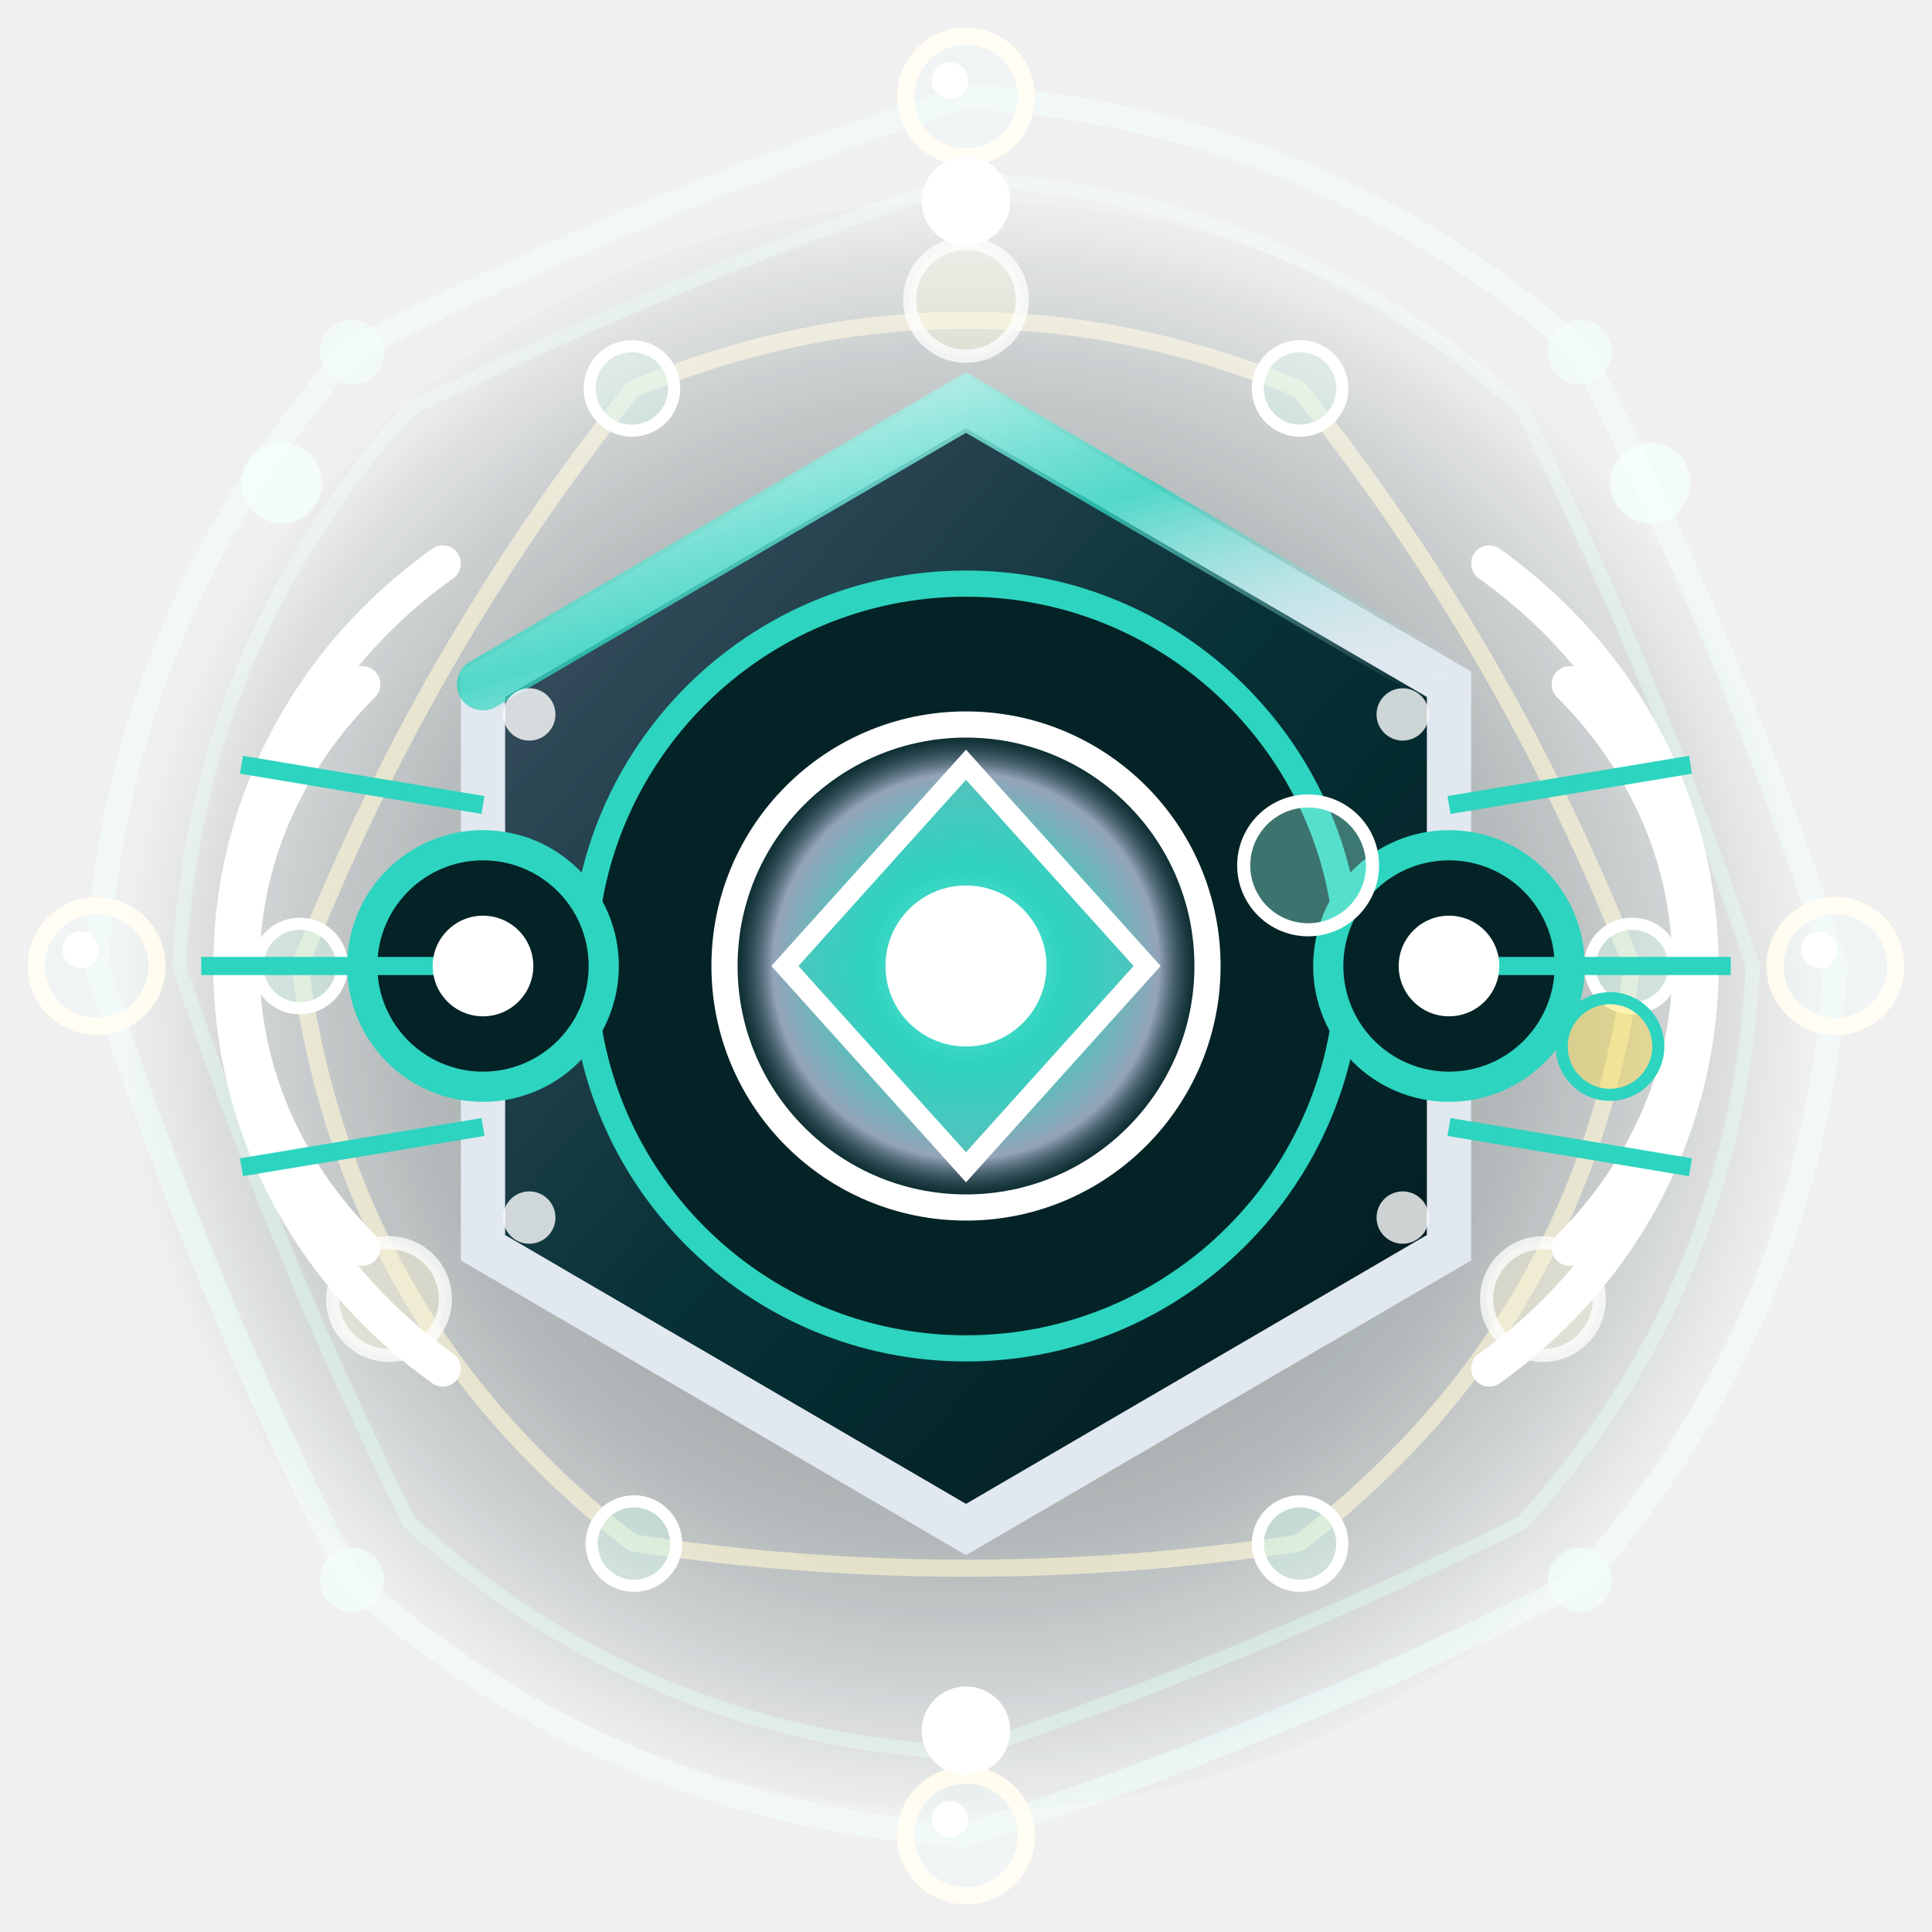
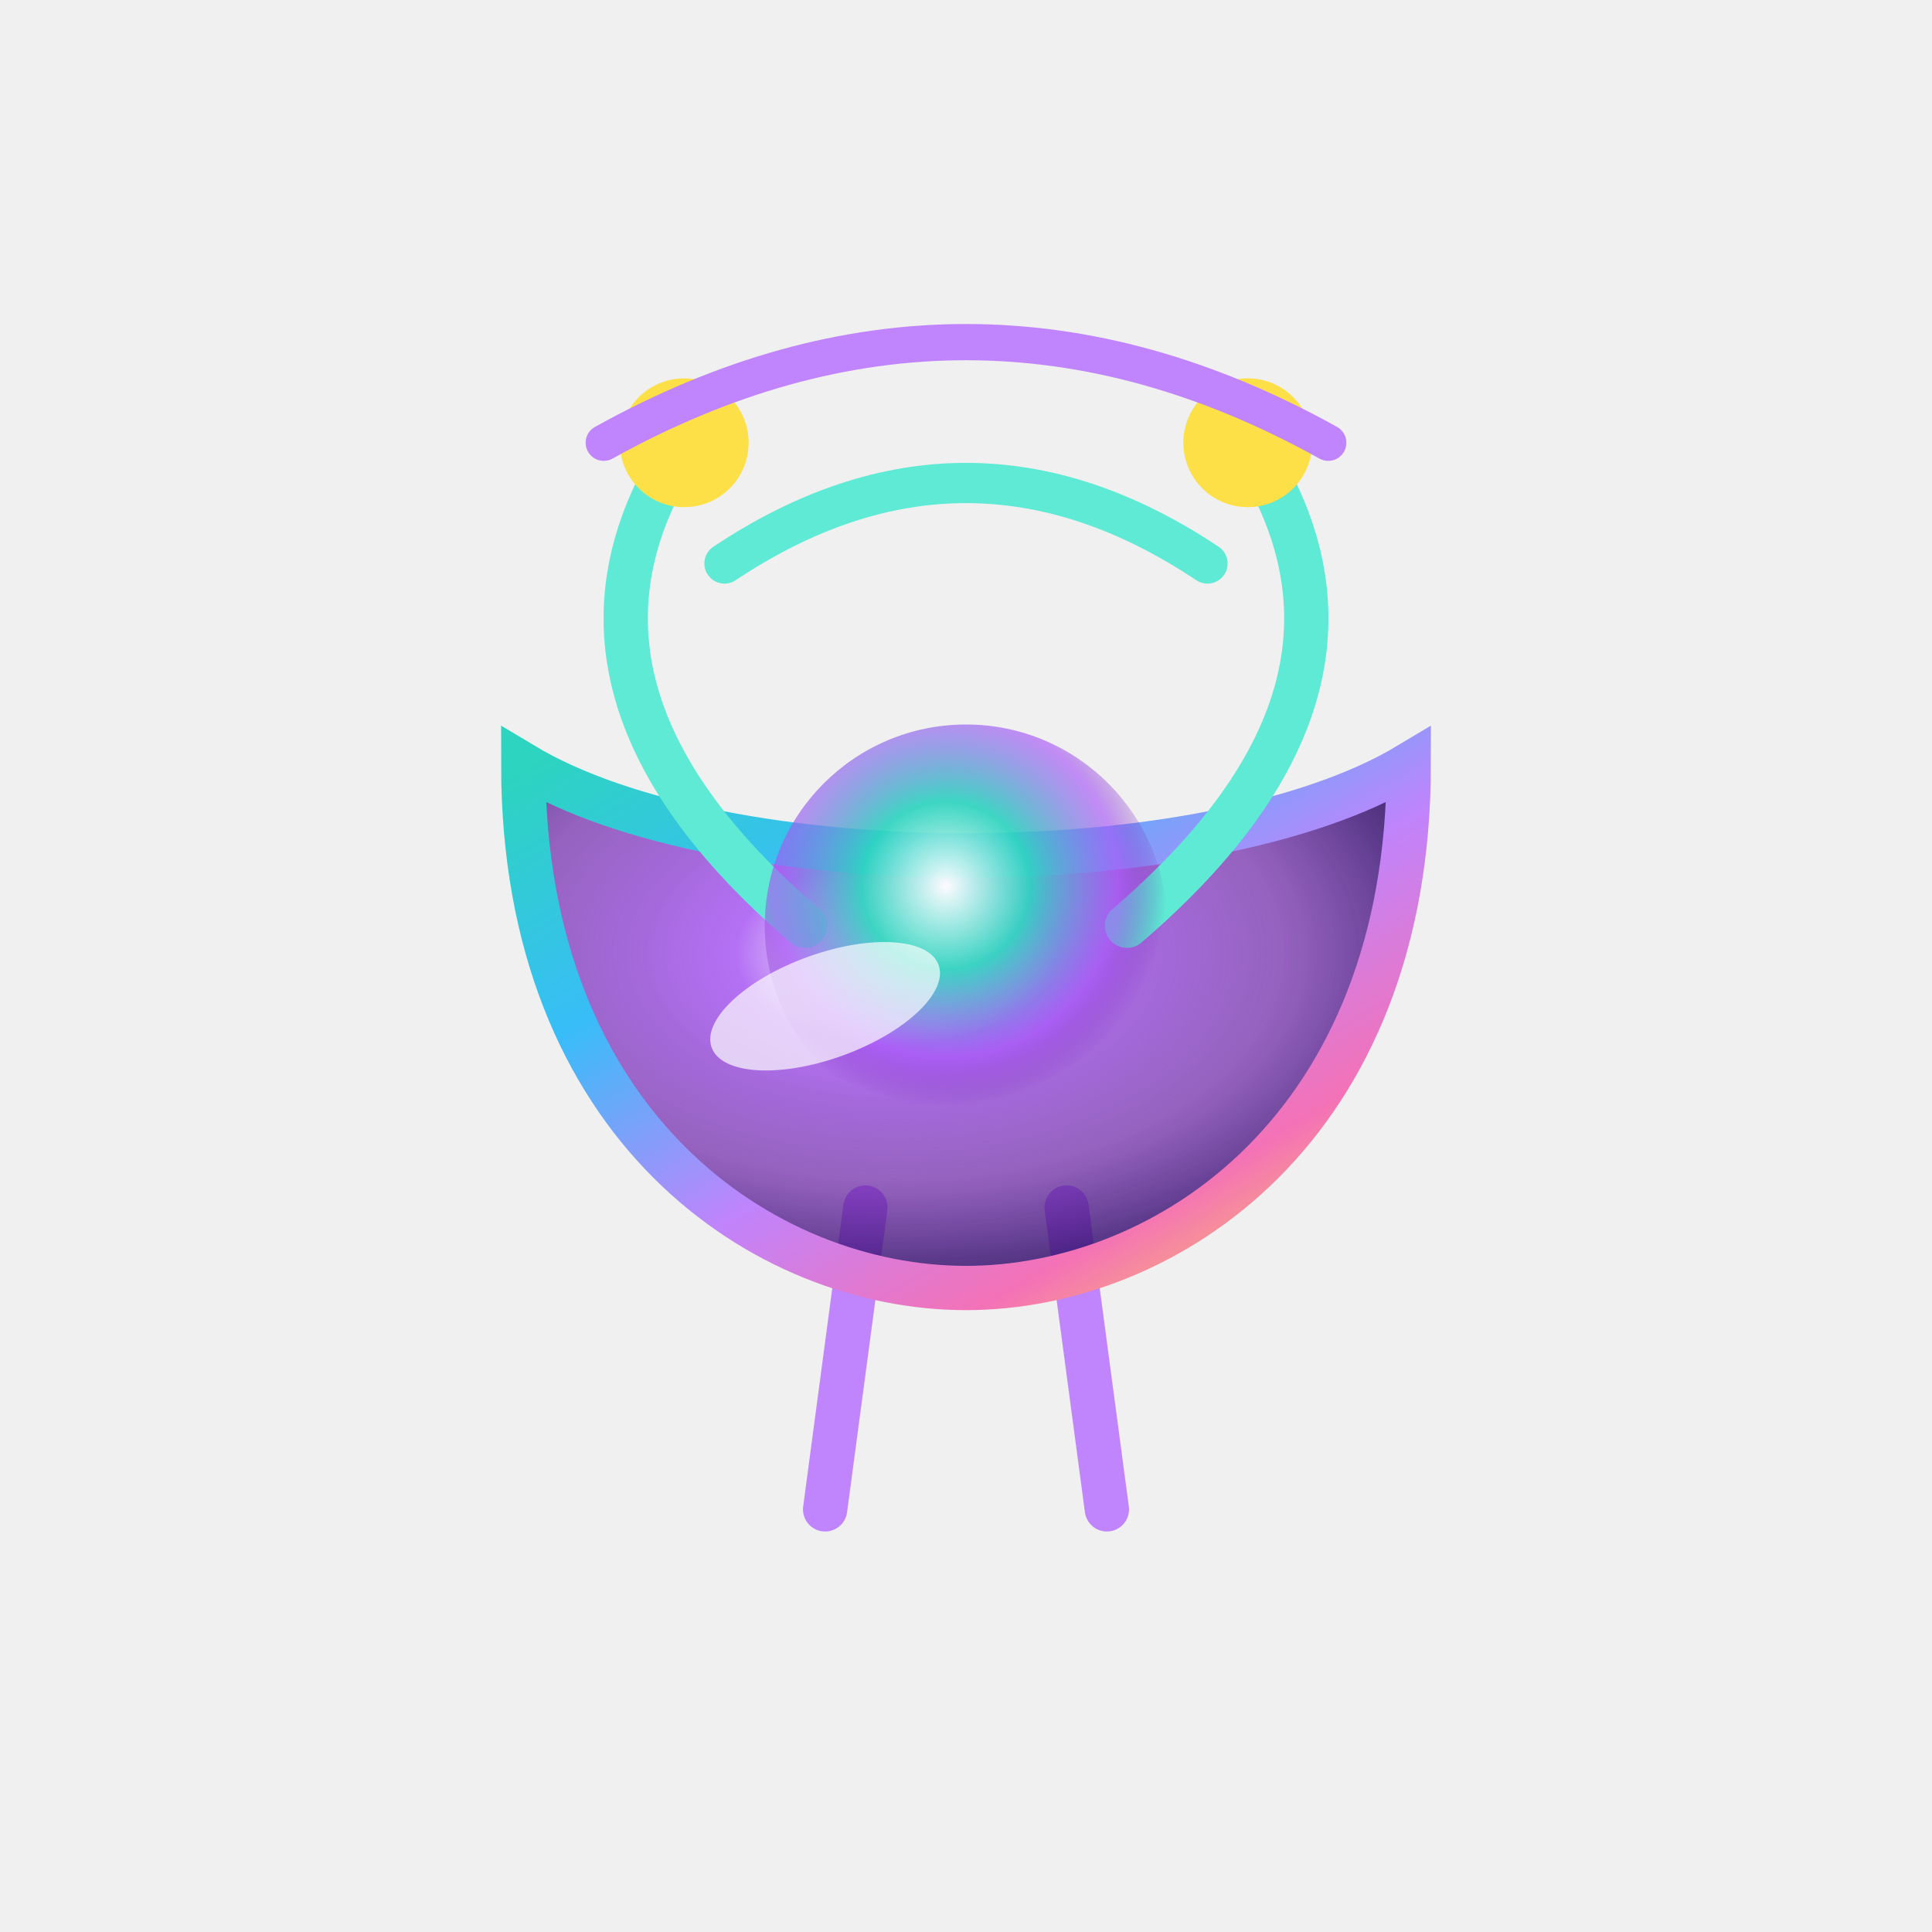
- <svg xmlns="http://www.w3.org/2000/svg" viewBox="0 0 96 96" fill="none" data-rig-id="sensory-ear-lv2-rig" data-root-anchor="48,48" data-has-aura="true">
+ <svg xmlns="http://www.w3.org/2000/svg" viewBox="0 0 96 96" width="100%" height="100%" data-rig-id="sensory-ear-lv2-rig">
  <defs>
-     <radialGradient id="ea2-shadow" cx="50%" cy="50%" r="50%">
-       <stop offset="0%" stop-color="#021317" stop-opacity="0.72" />
-       <stop offset="65%" stop-color="#03181c" stop-opacity="0.3" />
-       <stop offset="100%" stop-color="#03181c" stop-opacity="0" />
+     <radialGradient id="ear-jelly" cx="42%" cy="36%" r="64%">
+       <stop offset="0%" stop-color="#ffffff" stop-opacity="0.54" />
+       <stop offset="28%" stop-color="#a855f7" stop-opacity="0.82" />
+       <stop offset="68%" stop-color="#6b21a8" stop-opacity="0.68" />
+       <stop offset="100%" stop-color="#2e1065" stop-opacity="0.88" />
    </radialGradient>
-     <radialGradient id="ea2-aura" cx="50%" cy="50%" r="50%">
-       <stop offset="0%" stop-color="#2dd4bf" stop-opacity="0.34" />
-       <stop offset="55%" stop-color="#e2e8f0" stop-opacity="0.16" />
-       <stop offset="100%" stop-color="#03181c" stop-opacity="0" />
+     <radialGradient id="ear-core" cx="45%" cy="40%" r="55%">
+       <stop offset="0%" stop-color="#ffffff" stop-opacity="0.96" />
+       <stop offset="38%" stop-color="#2dd4bf" stop-opacity="0.92" />
+       <stop offset="78%" stop-color="#a855f7" stop-opacity="0.65" />
+       <stop offset="100%" stop-color="#6b21a8" stop-opacity="0.0" />
    </radialGradient>
-     <linearGradient id="ea2-base" x1="0%" y1="0%" x2="100%" y2="100%">
-       <stop offset="0%" stop-color="#475569" />
-       <stop offset="50%" stop-color="#063136" />
-       <stop offset="100%" stop-color="#03181c" />
+     <linearGradient id="ear-irid" x1="0%" y1="0%" x2="100%" y2="100%">
+       <stop offset="0%" stop-color="#2dd4bf" />
+       <stop offset="28%" stop-color="#38bdf8" />
+       <stop offset="55%" stop-color="#c084fc" />
+       <stop offset="78%" stop-color="#f472b6" />
+       <stop offset="100%" stop-color="#fde047" />
    </linearGradient>
-     <radialGradient id="ea2-core" cx="50%" cy="50%" r="50%">
-       <stop offset="0%" stop-color="#ffffff" />
-       <stop offset="40%" stop-color="#2dd4bf" />
-       <stop offset="80%" stop-color="#94a3b8" />
-       <stop offset="100%" stop-color="#063136" stop-opacity="0" />
-     </radialGradient>
-     <linearGradient id="ea2-rim" x1="0%" y1="0%" x2="100%" y2="100%">
-       <stop offset="0%" stop-color="#ffffff" stop-opacity="0.95" />
-       <stop offset="50%" stop-color="#2dd4bf" stop-opacity="0.8" />
-       <stop offset="100%" stop-color="#e2e8f0" stop-opacity="0" />
+     <linearGradient id="ear-stem" x1="50%" y1="0%" x2="50%" y2="100%">
+       <stop offset="0%" stop-color="#2dd4bf" stop-opacity="0.92" />
+       <stop offset="55%" stop-color="#a855f7" stop-opacity="0.78" />
+       <stop offset="100%" stop-color="#6b21a8" stop-opacity="0.42" />
    </linearGradient>
-     <radialGradient id="confocal-halo" cx="50%" cy="50%" r="50%">
-       <stop offset="0%" stop-color="#2dd4bf" stop-opacity="0" />
-       <stop offset="68%" stop-color="#2dd4bf" stop-opacity="0.16" />
-       <stop offset="86%" stop-color="#a855f7" stop-opacity="0.32" />
-       <stop offset="100%" stop-color="#03181c" stop-opacity="0" />
-     </radialGradient>
  </defs>
-   <g id="part-shadow-cast" data-pivot="48,50" data-parent="root" data-z-index="1" data-blend="multiply" style="mix-blend-mode: multiply">
-     <ellipse cx="48" cy="50" rx="42" ry="40" fill="url(#ea2-shadow)" />
+   <g id="part-shadow-cast" />
+   <g id="part-aura-ring-outer" />
+   <g id="part-aura-ring-inner" />
+   <g id="part-tympanum-base">
+     <path d="M 43 60 L 41 75 M 53 60 L 55 75" stroke="#c084fc" stroke-width="2.2" stroke-linecap="round" />
+     <path d="M 26 38 C 26 56, 38 64, 48 64 C 58 64, 70 56, 70 38 C 60 44, 36 44, 26 38 Z" fill="url(#ear-jelly)" stroke="url(#ear-irid)" stroke-width="2.2" />
  </g>
-   <g id="part-aura-ring-outer" data-pivot="48,48" data-parent="root" data-z-index="4" data-blend="screen" data-motion="spin-cw" style="mix-blend-mode: screen">
-     <circle cx="48" cy="48" r="46" fill="url(#ea2-aura)" />
-     <path fill="none" stroke="#2dd4bf" stroke-width="1.2" stroke-opacity="0.65" d="M91.2,48 Q90.13,65.45 78.55,78.55 Q63.8,86.14 48,91.2 Q30.55,90.13 17.45,78.55 Q9.86,63.8 4.8,48 Q5.87,30.55 17.45,17.45 Q32.2,9.86 48,4.8 Q65.45,5.87 78.55,17.45 Q86.14,32.2 91.2,48 Z" stroke-linecap="round" stroke-linejoin="round" />
-     <path fill="none" stroke="#34d399" stroke-width="0.7" stroke-opacity="0.5" d="M87.1,48 Q86.34,63.88 75.65,75.65 Q62.23,82.35 48,87.1 Q32.12,86.34 20.35,75.65 Q13.65,62.23 8.9,48 Q9.66,32.12 20.35,20.35 Q33.77,13.65 48,8.9 Q63.88,9.66 75.65,20.35 Q82.35,33.77 87.1,48 Z" stroke-linecap="round" stroke-linejoin="round" />
-     <circle cx="91.2" cy="48" r="3.0" fill="#2dd4bf" fill-opacity="0.35" stroke="#fde047" stroke-width="0.85" />
-     <circle cx="90.4" cy="47.2" r="0.9" fill="#ffffff" />
-     <circle cx="78.5" cy="78.5" r="1.6" fill="#34d399" fill-opacity="0.8" />
-     <circle cx="48" cy="91.2" r="3.0" fill="#2dd4bf" fill-opacity="0.35" stroke="#fde047" stroke-width="0.85" />
-     <circle cx="47.2" cy="90.4" r="0.9" fill="#ffffff" />
-     <circle cx="17.5" cy="78.5" r="1.6" fill="#34d399" fill-opacity="0.8" />
-     <circle cx="4.8" cy="48" r="3.0" fill="#2dd4bf" fill-opacity="0.35" stroke="#fde047" stroke-width="0.85" />
-     <circle cx="4" cy="47.2" r="0.9" fill="#ffffff" />
-     <circle cx="17.5" cy="17.5" r="1.6" fill="#34d399" fill-opacity="0.8" />
-     <circle cx="48" cy="4.8" r="3.0" fill="#2dd4bf" fill-opacity="0.35" stroke="#fde047" stroke-width="0.85" />
-     <circle cx="47.2" cy="4" r="0.9" fill="#ffffff" />
-     <circle cx="78.5" cy="17.5" r="1.6" fill="#34d399" fill-opacity="0.8" />
+   <g id="part-oscillator-right">
+     <path d="M 56 46 Q 70 34 62 22" fill="none" stroke="#5eead4" stroke-width="2.2" stroke-linecap="round" />
+     <circle cx="62" cy="22" r="3.2" fill="#fde047" />
  </g>
-   <g id="part-aura-ring-inner" data-pivot="48,48" data-parent="root" data-z-index="5" data-blend="screen" data-motion="spin-ccw" style="mix-blend-mode: screen">
-     <path fill="none" stroke="#fde047" stroke-width="0.85" stroke-opacity="0.62" d="M81.1,48 Q78.74,65.75 64.55,76.67 Q48,79.18 31.45,76.67 Q17.26,65.75 14.9,48 Q21,32.41 31.45,19.33 Q48,12.5 64.55,19.33 Q75,32.41 81.1,48 Z" stroke-linecap="round" stroke-linejoin="round" />
-     <circle cx="81.1" cy="48" r="2.1" fill="#34d399" fill-opacity="0.45" stroke="#ffffff" stroke-width="0.6" />
-     <circle cx="64.6" cy="76.7" r="2.1" fill="#34d399" fill-opacity="0.45" stroke="#ffffff" stroke-width="0.6" />
-     <circle cx="31.5" cy="76.7" r="2.1" fill="#34d399" fill-opacity="0.45" stroke="#ffffff" stroke-width="0.6" />
-     <circle cx="14.9" cy="48" r="2.1" fill="#34d399" fill-opacity="0.45" stroke="#ffffff" stroke-width="0.6" />
-     <circle cx="31.4" cy="19.3" r="2.1" fill="#34d399" fill-opacity="0.45" stroke="#ffffff" stroke-width="0.6" />
-     <circle cx="64.6" cy="19.3" r="2.1" fill="#34d399" fill-opacity="0.45" stroke="#ffffff" stroke-width="0.6" />
-     <circle cx="76.67" cy="64.55" r="2.8" fill="#fde047" fill-opacity="0.38" stroke="#ffffff" stroke-width="0.65" stroke-opacity="0.75" />
-     <circle cx="19.33" cy="64.55" r="2.8" fill="#fde047" fill-opacity="0.38" stroke="#ffffff" stroke-width="0.65" stroke-opacity="0.75" />
-     <circle cx="48" cy="14.9" r="2.8" fill="#fde047" fill-opacity="0.38" stroke="#ffffff" stroke-width="0.65" stroke-opacity="0.75" />
+   <g id="part-oscillator-left">
+     <path d="M 40 46 Q 26 34 34 22" fill="none" stroke="#5eead4" stroke-width="2.2" stroke-linecap="round" />
+     <circle cx="34" cy="22" r="3.2" fill="#fde047" />
  </g>
-   <g id="part-tympanum-base" data-pivot="48,48" data-parent="root" data-z-index="15" data-blend="normal">
-     <polygon points="48,20 72,34 72,62 48,76 24,62 24,34" fill="url(#ea2-base)" stroke="#e2e8f0" stroke-width="2.2" />
-     <circle cx="48" cy="48" r="19" fill="#042326" stroke="#2dd4bf" stroke-width="1.3" />
+   <g id="part-sonar-core">
+     <circle cx="48" cy="46" r="10" fill="url(#ear-core)" />
+     <path d="M 36 28 Q 48 20 60 28" fill="none" stroke="#5eead4" stroke-width="2" stroke-linecap="round" />
+     <path d="M 30 22 Q 48 12 66 22" fill="none" stroke="#c084fc" stroke-width="1.8" stroke-linecap="round" />
  </g>
-   <g id="part-oscillator-right" data-pivot="72,48" data-parent="part-tympanum-base" data-z-index="25" data-blend="normal" data-motion="vibrate-right">
-     <circle cx="72" cy="48" r="6" fill="#042326" stroke="#2dd4bf" stroke-width="1.5" />
-     <path d="M74 28 C88 38 88 58 74 68 M78 34 C86 42 86 54 78 62" stroke="#ffffff" stroke-width="1.8" stroke-linecap="round" />
-     <line x1="72" y1="40" x2="84" y2="38" stroke="#2dd4bf" stroke-width="0.9" />
-     <line x1="72" y1="48" x2="86" y2="48" stroke="#2dd4bf" stroke-width="0.9" />
-     <line x1="72" y1="56" x2="84" y2="58" stroke="#2dd4bf" stroke-width="0.9" />
-     <circle cx="72" cy="48" r="2.5" fill="#ffffff" />
-     <circle cx="65" cy="43" r="3.2" fill="#99f6e4" fill-opacity="0.38" stroke="#ffffff" stroke-width="0.65" />
-     <circle cx="80" cy="52" r="2.4" fill="#fde047" fill-opacity="0.42" stroke="#2dd4bf" stroke-width="0.6" />
+   <g id="part-light-rim-ear">
+     <ellipse cx="41" cy="50" rx="6" ry="2.6" transform="rotate(-20 41 50)" fill="#ffffff" opacity="0.68" />
  </g>
-   <g id="part-oscillator-left" data-pivot="24,48" data-parent="part-tympanum-base" data-z-index="25" data-blend="normal" data-motion="vibrate-left">
-     <circle cx="24" cy="48" r="6" fill="#042326" stroke="#2dd4bf" stroke-width="1.5" />
-     <path d="M22 28 C8 38 8 58 22 68 M18 34 C10 42 10 54 18 62" stroke="#ffffff" stroke-width="1.8" stroke-linecap="round" />
-     <line x1="24" y1="40" x2="12" y2="38" stroke="#2dd4bf" stroke-width="0.9" />
-     <line x1="24" y1="48" x2="10" y2="48" stroke="#2dd4bf" stroke-width="0.9" />
-     <line x1="24" y1="56" x2="12" y2="58" stroke="#2dd4bf" stroke-width="0.9" />
-     <circle cx="24" cy="48" r="2.5" fill="#ffffff" />
-   </g>
-   <g id="part-sonar-core" data-pivot="48,48" data-parent="part-tympanum-base" data-z-index="32" data-blend="normal" data-motion="pulse-core">
-     <circle cx="48" cy="48" r="12" fill="url(#ea2-core)" stroke="#ffffff" stroke-width="1.3" />
-     <polygon points="48,38 57,48 48,58 39,48" fill="#2dd4bf" fill-opacity="0.6" stroke="#ffffff" stroke-width="1.0" />
-     <circle cx="48" cy="48" r="4" fill="#ffffff" />
-   </g>
-   <g id="part-light-rim-ear" data-pivot="48,48" data-parent="part-tympanum-base" data-z-index="45" data-blend="plus-lighter" style="mix-blend-mode: plus-lighter">
-     <path d="M24 34 L48 20 L72 34" stroke="url(#ea2-rim)" stroke-width="2.6" stroke-linecap="round" />
-   </g>
-   <g id="part-aura-corona-top" data-pivot="48,48" data-parent="root" data-z-index="65" data-blend="screen" data-motion="pulse-breathe" style="mix-blend-mode: screen">
-     <circle cx="48" cy="10" r="2.2" fill="#ffffff" />
-     <circle cx="48" cy="86" r="2.2" fill="#ffffff" />
-     <circle cx="14" cy="24" r="2.0" fill="#2dd4bf" />
-     <circle cx="82" cy="24" r="2.0" fill="#2dd4bf" />
-     <circle cx="69.7" cy="60.5" r="1.3" fill="#ffffff" fill-opacity="0.8" />
-     <circle cx="26.3" cy="60.5" r="1.3" fill="#ffffff" fill-opacity="0.8" />
-     <circle cx="26.3" cy="35.5" r="1.3" fill="#ffffff" fill-opacity="0.8" />
-     <circle cx="69.7" cy="35.5" r="1.3" fill="#ffffff" fill-opacity="0.8" />
-   </g>
+   <g id="part-aura-corona-top" />
</svg>
